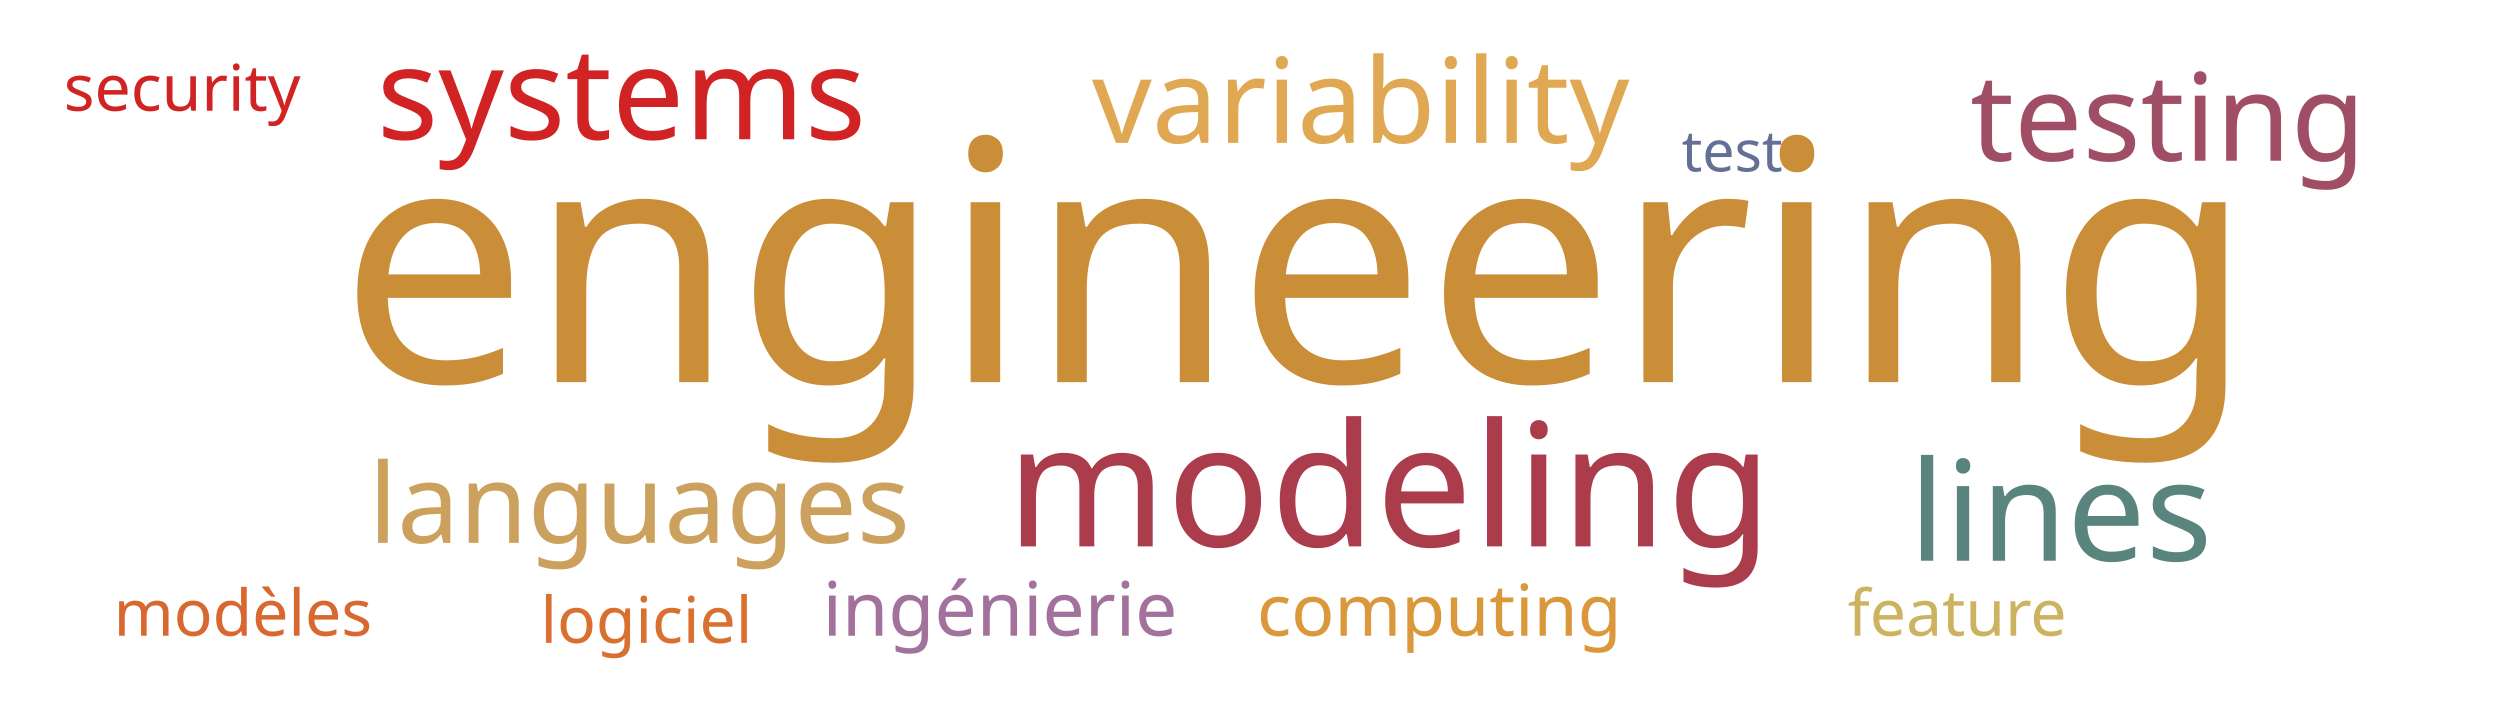
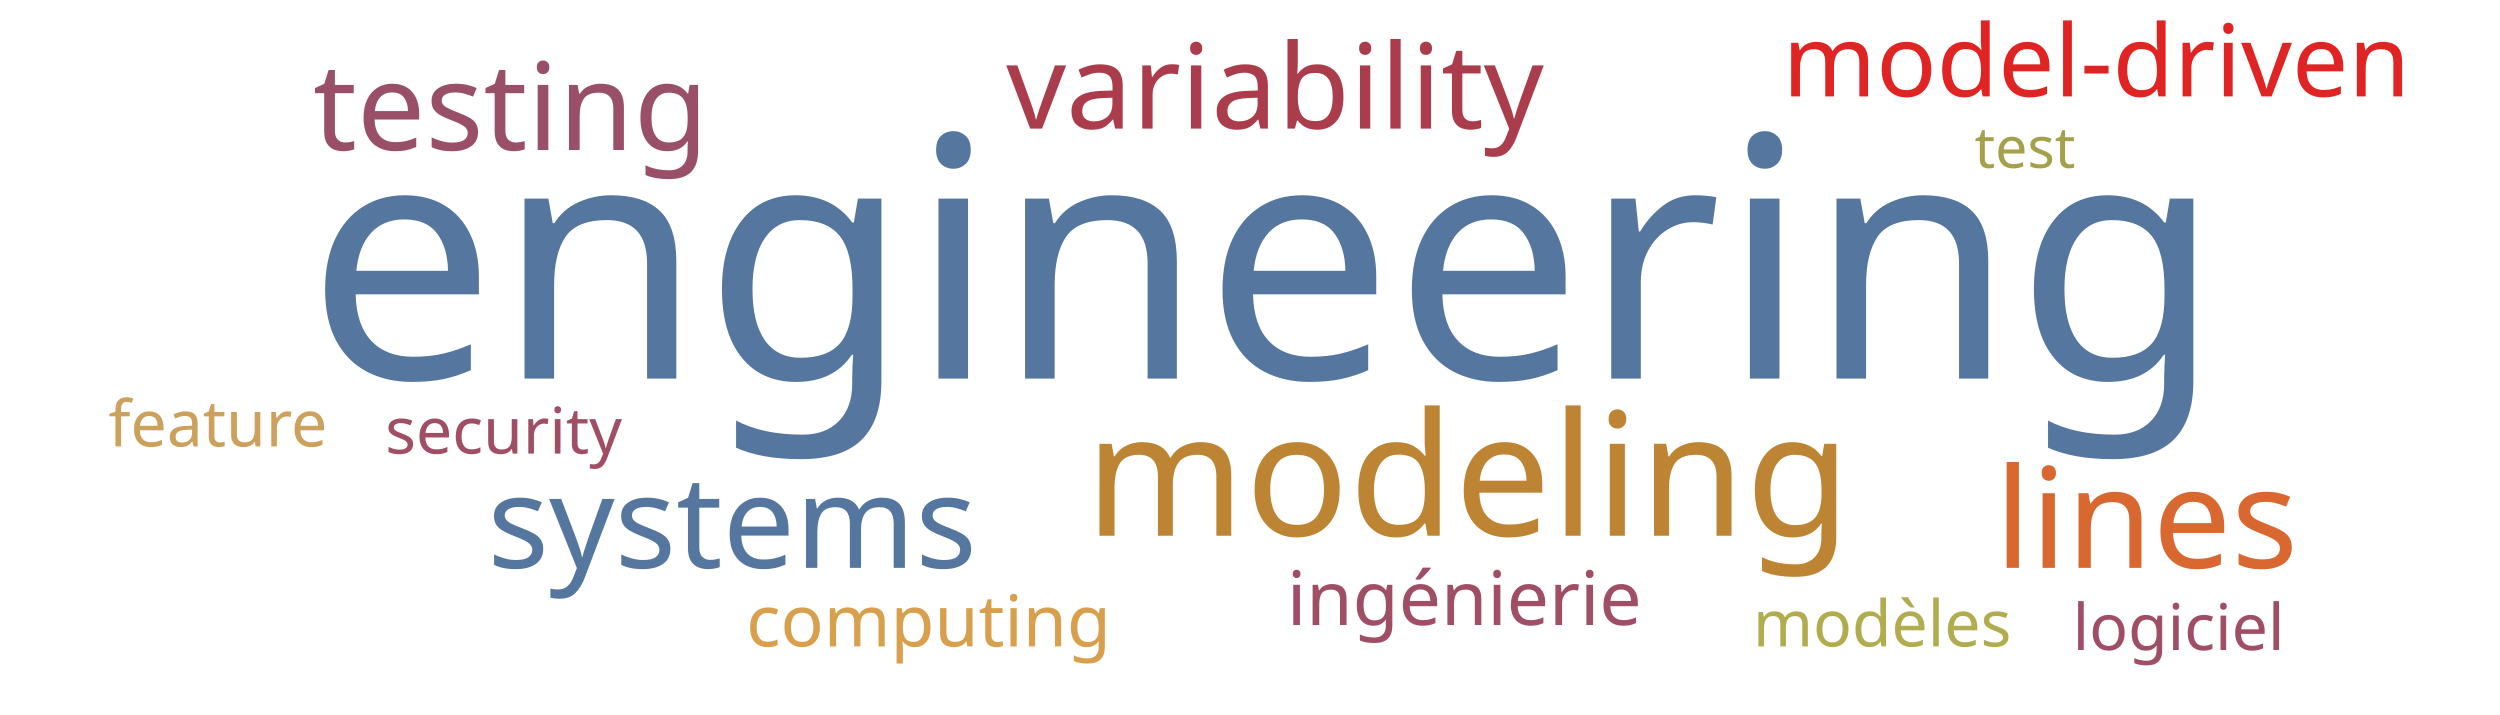
<svg xmlns="http://www.w3.org/2000/svg" width="700" height="200">
  <g transform="translate(350, 100)">
-     <text text-anchor="middle" style="font-family: Impact; font-size: 94px; fill: #ca8e38" transform="translate(13,7)rotate(0)">engineering</text>
-     <text text-anchor="middle" style="font-family: Impact; font-size: 48px; fill: #ab3c4b" transform="translate(39,53)rotate(0)">modeling</text>
-     <text text-anchor="middle" style="font-family: Impact; font-size: 39px; fill: #5a847e" transform="translate(227,57)rotate(0)">lines</text>
-     <text text-anchor="middle" style="font-family: Impact; font-size: 36px; fill: #d12323" transform="translate(-176,-61)rotate(0)">systems</text>
-     <text text-anchor="middle" style="font-family: Impact; font-size: 34px; fill: #9f4e66" transform="translate(257,-55)rotate(0)">testing</text>
-     <text text-anchor="middle" style="font-family: Impact; font-size: 33px; fill: #e0a852" transform="translate(31,-60)rotate(0)">variability</text>
-     <text text-anchor="middle" style="font-family: Impact; font-size: 31px; fill: #cba15d" transform="translate(-171,52)rotate(0)">languages</text>
-     <text text-anchor="middle" style="font-family: Impact; font-size: 21px; fill: #a2729c" transform="translate(-70,78)rotate(0)">ingénierie</text>
-     <text text-anchor="middle" style="font-family: Impact; font-size: 20px; fill: #da983a" transform="translate(53,78)rotate(0)">computing</text>
-     <text text-anchor="middle" style="font-family: Impact; font-size: 18px; fill: #d12323" transform="translate(-299,-69)rotate(0)">security</text>
-     <text text-anchor="middle" style="font-family: Impact; font-size: 18px; fill: #d9702f" transform="translate(-169,80)rotate(0)">logiciel</text>
-     <text text-anchor="middle" style="font-family: Impact; font-size: 18px; fill: #cdb25f" transform="translate(198,78)rotate(0)">feature</text>
-     <text text-anchor="middle" style="font-family: Impact; font-size: 18px; fill: #d8682f" transform="translate(-282,78)rotate(0)">modèles</text>
-     <text text-anchor="middle" style="font-family: Impact; font-size: 16px; fill: #636f94" transform="translate(135,-52)rotate(0)">test</text>
+     <text text-anchor="middle" style="font-family: Impact; font-size: 94px; fill: #55769e" transform="translate(4,6)rotate(0)">engineering</text>
+     <text text-anchor="middle" style="font-family: Impact; font-size: 48px; fill: #bc8433" transform="translate(61,50)rotate(0)">modeling</text>
+     <text text-anchor="middle" style="font-family: Impact; font-size: 39px; fill: #d8682f" transform="translate(251,59)rotate(0)">lines</text>
+     <text text-anchor="middle" style="font-family: Impact; font-size: 36px; fill: #55769e" transform="translate(-145,59)rotate(0)">systems</text>
+     <text text-anchor="middle" style="font-family: Impact; font-size: 34px; fill: #9a4f69" transform="translate(-207,-58)rotate(0)">testing</text>
+     <text text-anchor="middle" style="font-family: Impact; font-size: 33px; fill: #ab3c4b" transform="translate(7,-64)rotate(0)">variability</text>
+     <text text-anchor="middle" style="font-family: Impact; font-size: 28px; fill: #e02424" transform="translate(237,-73)rotate(0)">model-driven</text>
+     <text text-anchor="middle" style="font-family: Impact; font-size: 21px; fill: #9f4e66" transform="translate(60,75)rotate(0)">ingénierie</text>
+     <text text-anchor="middle" style="font-family: Impact; font-size: 20px; fill: #d8a04c" transform="translate(-90,81)rotate(0)">computing</text>
+     <text text-anchor="middle" style="font-family: Impact; font-size: 18px; fill: #9f4e66" transform="translate(-209,27)rotate(0)">security</text>
+     <text text-anchor="middle" style="font-family: Impact; font-size: 18px; fill: #9f4e66" transform="translate(260,82)rotate(0)">logiciel</text>
+     <text text-anchor="middle" style="font-family: Impact; font-size: 18px; fill: #cba15d" transform="translate(-289,25)rotate(0)">feature</text>
+     <text text-anchor="middle" style="font-family: Impact; font-size: 18px; fill: #b1ad4e" transform="translate(177,81)rotate(0)">modèles</text>
+     <text text-anchor="middle" style="font-family: Impact; font-size: 16px; fill: #a5a14a" transform="translate(217,-53)rotate(0)">test</text>
  </g>
</svg>
